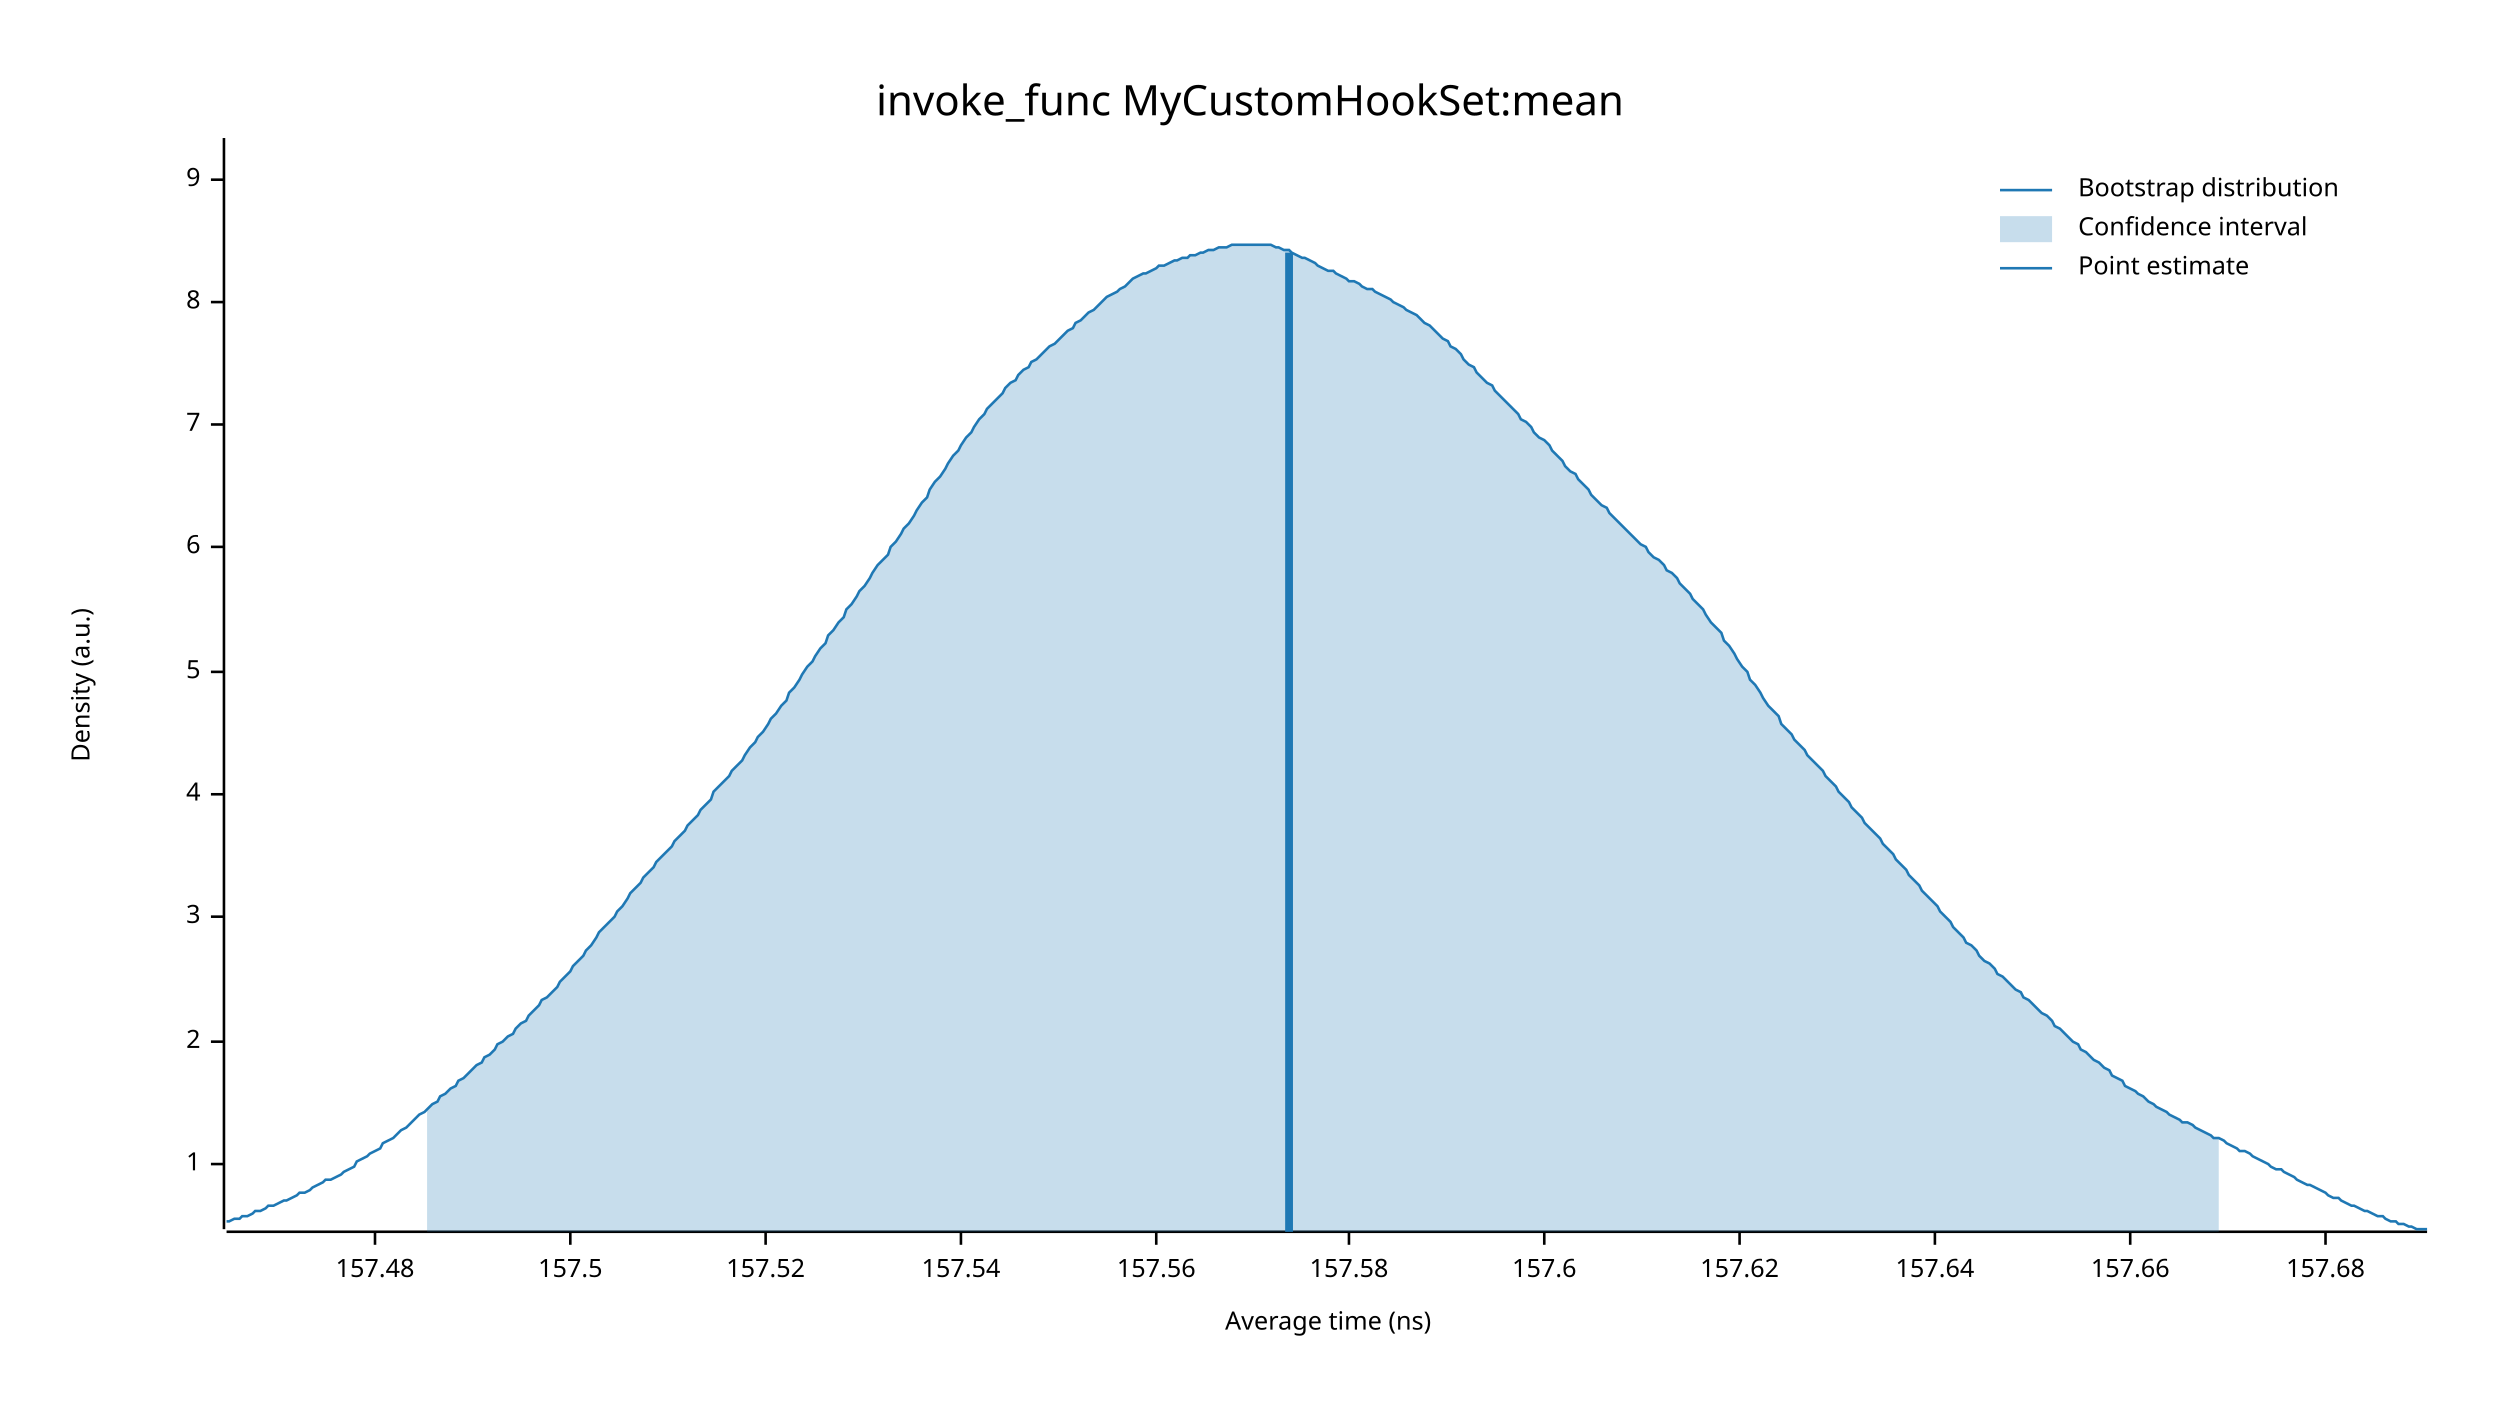
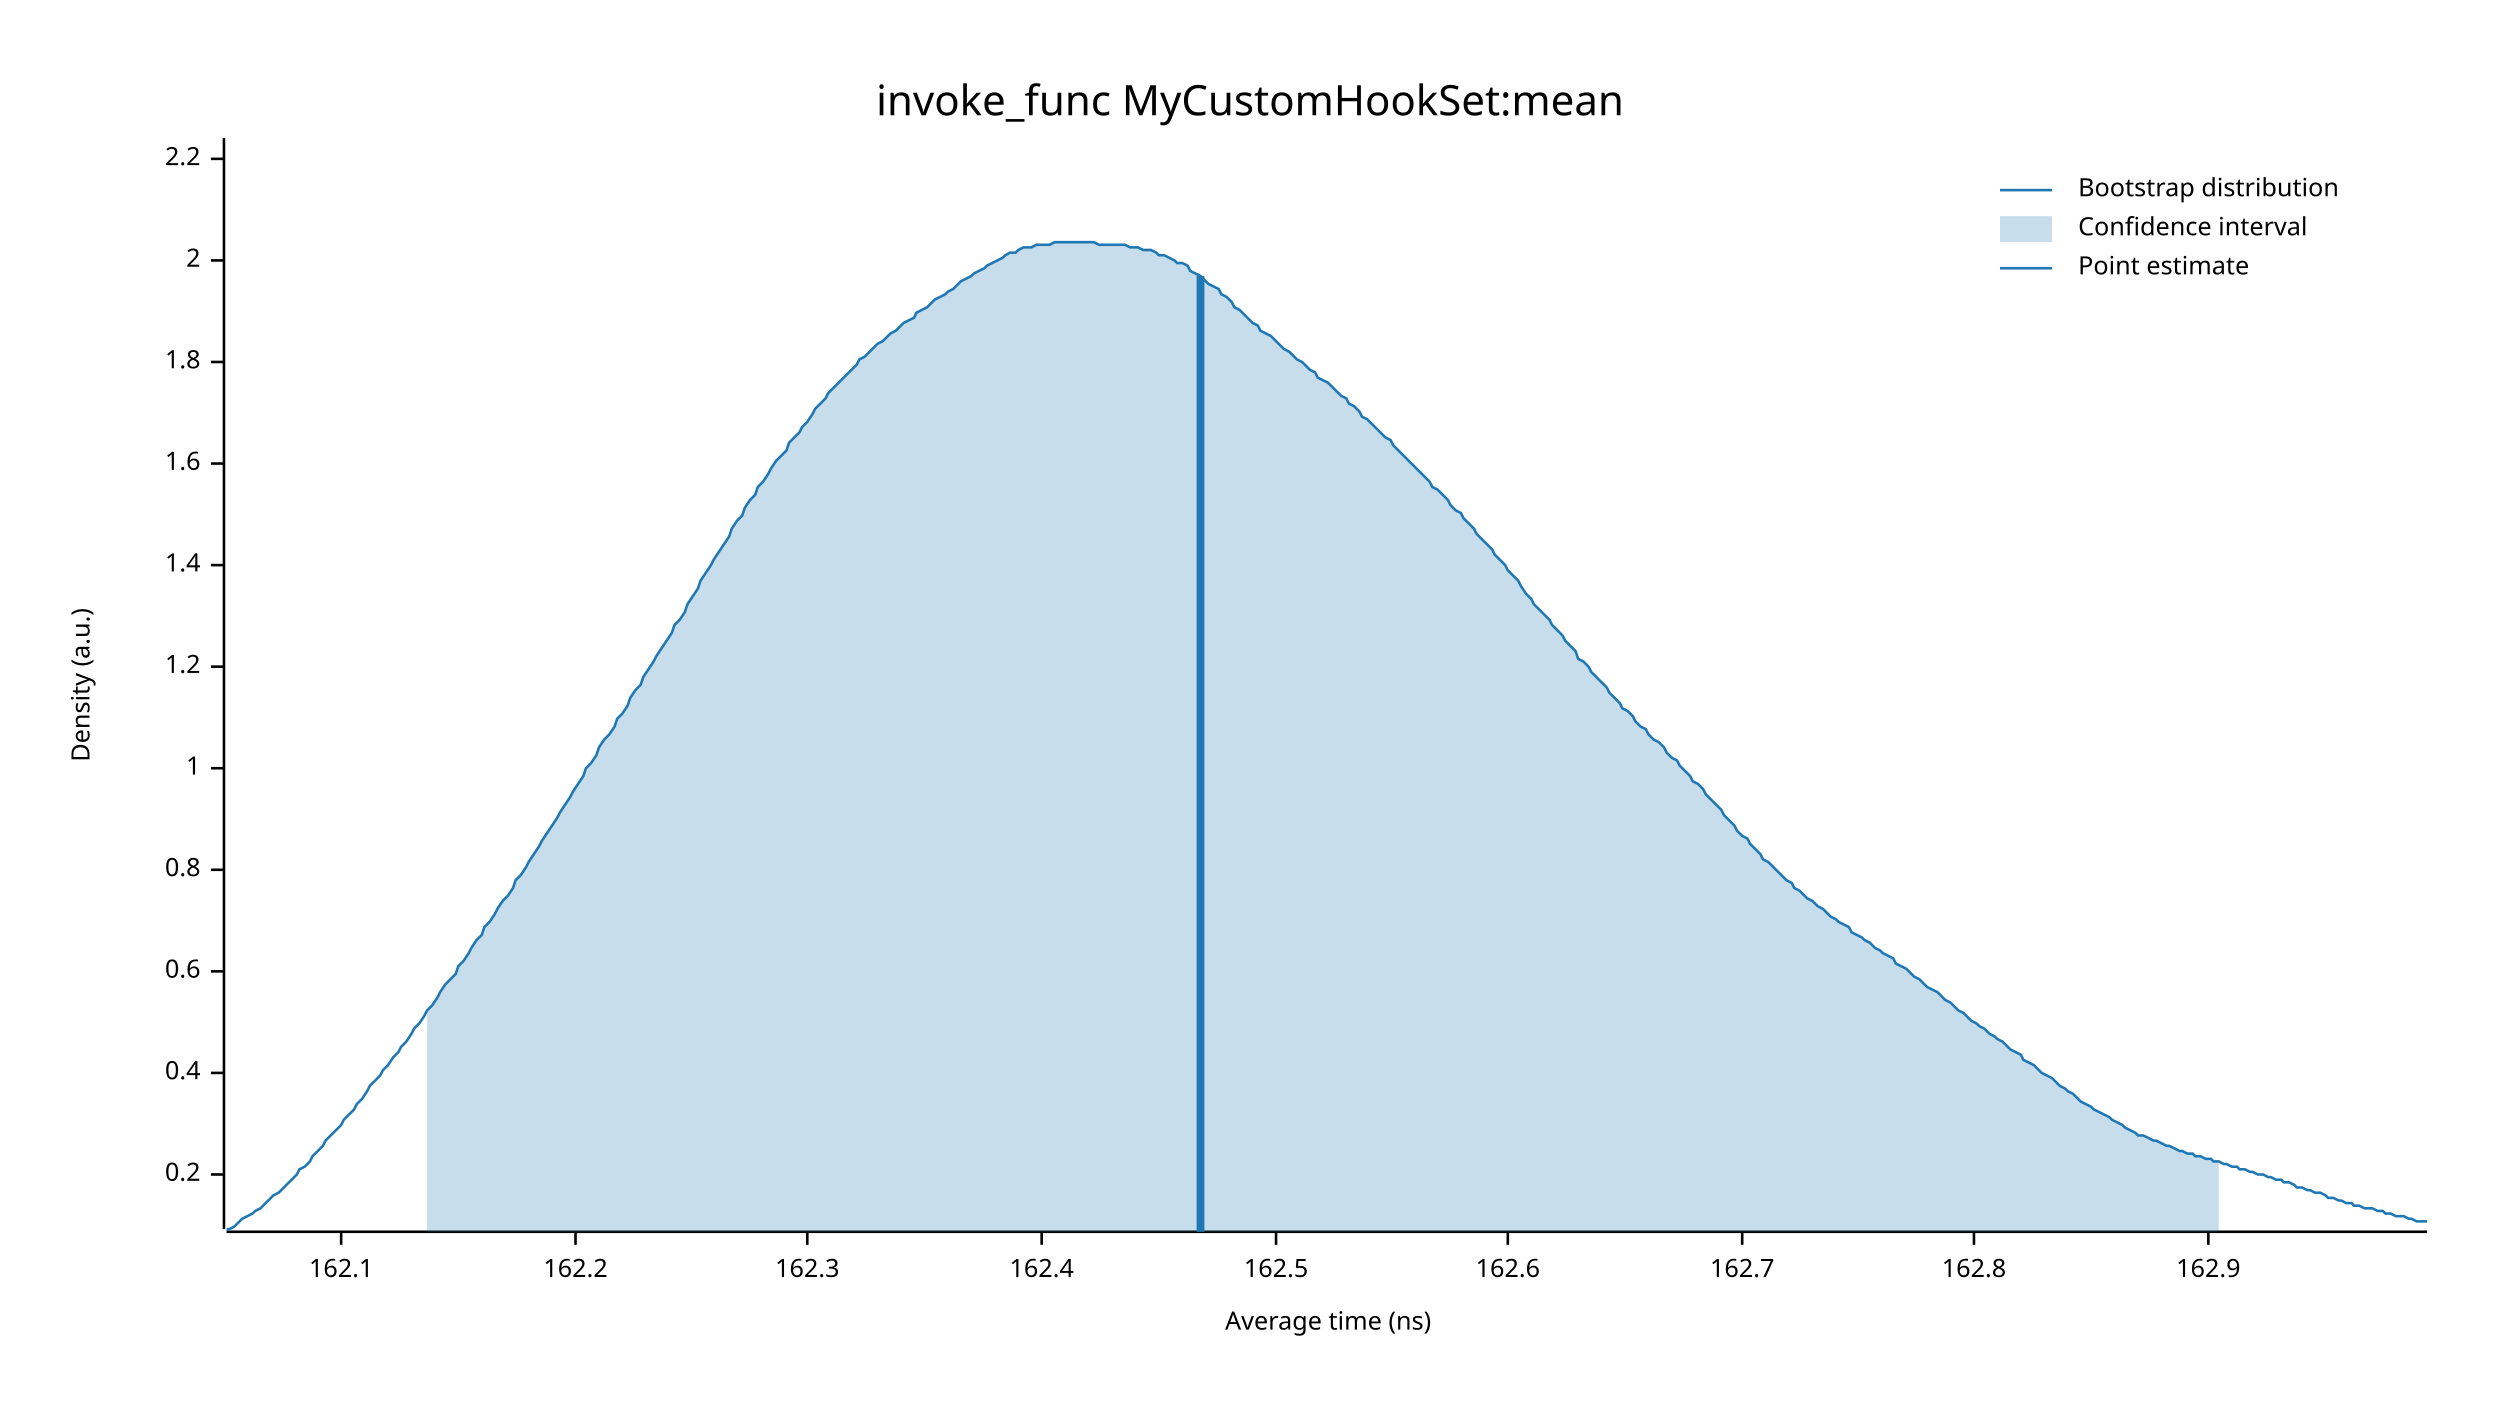
<svg xmlns="http://www.w3.org/2000/svg" width="960" height="540" viewBox="0 0 960 540">
  <text x="480" y="32" dy="0.76em" text-anchor="middle" font-family="sans-serif" font-size="16.129" opacity="1" fill="#000000">
invoke_func MyCustomHookSet:mean
</text>
  <text x="27" y="263" dy="0.76em" text-anchor="middle" font-family="sans-serif" font-size="9.677" opacity="1" fill="#000000" transform="rotate(270, 27, 263)">
Density (a.u.)
</text>
  <text x="510" y="513" dy="-0.5ex" text-anchor="middle" font-family="sans-serif" font-size="9.677" opacity="1" fill="#000000">
Average time (ns)
</text>
  <polyline fill="none" opacity="1" stroke="#000000" stroke-width="1" points="86,53 86,472 " />
-   <text x="77" y="447" dy="0.5ex" text-anchor="end" font-family="sans-serif" font-size="9.677" opacity="1" fill="#000000">
+   <text x="77" y="451" dy="0.5ex" text-anchor="end" font-family="sans-serif" font-size="9.677" opacity="1" fill="#000000">
+ 0.2
+ </text>
+   <polyline fill="none" opacity="1" stroke="#000000" stroke-width="1" points="81,451 86,451 " />
+   <text x="77" y="412" dy="0.5ex" text-anchor="end" font-family="sans-serif" font-size="9.677" opacity="1" fill="#000000">
+ 0.4
+ </text>
+   <polyline fill="none" opacity="1" stroke="#000000" stroke-width="1" points="81,412 86,412 " />
+   <text x="77" y="373" dy="0.5ex" text-anchor="end" font-family="sans-serif" font-size="9.677" opacity="1" fill="#000000">
+ 0.6
+ </text>
+   <polyline fill="none" opacity="1" stroke="#000000" stroke-width="1" points="81,373 86,373 " />
+   <text x="77" y="334" dy="0.5ex" text-anchor="end" font-family="sans-serif" font-size="9.677" opacity="1" fill="#000000">
+ 0.8
+ </text>
+   <polyline fill="none" opacity="1" stroke="#000000" stroke-width="1" points="81,334 86,334 " />
+   <text x="77" y="295" dy="0.5ex" text-anchor="end" font-family="sans-serif" font-size="9.677" opacity="1" fill="#000000">
1
</text>
-   <polyline fill="none" opacity="1" stroke="#000000" stroke-width="1" points="81,447 86,447 " />
-   <text x="77" y="400" dy="0.5ex" text-anchor="end" font-family="sans-serif" font-size="9.677" opacity="1" fill="#000000">
+   <polyline fill="none" opacity="1" stroke="#000000" stroke-width="1" points="81,295 86,295 " />
+   <text x="77" y="256" dy="0.5ex" text-anchor="end" font-family="sans-serif" font-size="9.677" opacity="1" fill="#000000">
+ 1.2
+ </text>
+   <polyline fill="none" opacity="1" stroke="#000000" stroke-width="1" points="81,256 86,256 " />
+   <text x="77" y="217" dy="0.5ex" text-anchor="end" font-family="sans-serif" font-size="9.677" opacity="1" fill="#000000">
+ 1.4
+ </text>
+   <polyline fill="none" opacity="1" stroke="#000000" stroke-width="1" points="81,217 86,217 " />
+   <text x="77" y="178" dy="0.5ex" text-anchor="end" font-family="sans-serif" font-size="9.677" opacity="1" fill="#000000">
+ 1.6
+ </text>
+   <polyline fill="none" opacity="1" stroke="#000000" stroke-width="1" points="81,178 86,178 " />
+   <text x="77" y="139" dy="0.5ex" text-anchor="end" font-family="sans-serif" font-size="9.677" opacity="1" fill="#000000">
+ 1.8
+ </text>
+   <polyline fill="none" opacity="1" stroke="#000000" stroke-width="1" points="81,139 86,139 " />
+   <text x="77" y="100" dy="0.5ex" text-anchor="end" font-family="sans-serif" font-size="9.677" opacity="1" fill="#000000">
2
</text>
-   <polyline fill="none" opacity="1" stroke="#000000" stroke-width="1" points="81,400 86,400 " />
-   <text x="77" y="352" dy="0.5ex" text-anchor="end" font-family="sans-serif" font-size="9.677" opacity="1" fill="#000000">
- 3
+   <polyline fill="none" opacity="1" stroke="#000000" stroke-width="1" points="81,100 86,100 " />
+   <text x="77" y="61" dy="0.5ex" text-anchor="end" font-family="sans-serif" font-size="9.677" opacity="1" fill="#000000">
+ 2.2
</text>
-   <polyline fill="none" opacity="1" stroke="#000000" stroke-width="1" points="81,352 86,352 " />
-   <text x="77" y="305" dy="0.5ex" text-anchor="end" font-family="sans-serif" font-size="9.677" opacity="1" fill="#000000">
- 4
+   <polyline fill="none" opacity="1" stroke="#000000" stroke-width="1" points="81,61 86,61 " />
+   <polyline fill="none" opacity="1" stroke="#000000" stroke-width="1" points="87,473 932,473 " />
+   <text x="131" y="483" dy="0.76em" text-anchor="middle" font-family="sans-serif" font-size="9.677" opacity="1" fill="#000000">
+ 162.1
</text>
-   <polyline fill="none" opacity="1" stroke="#000000" stroke-width="1" points="81,305 86,305 " />
-   <text x="77" y="258" dy="0.5ex" text-anchor="end" font-family="sans-serif" font-size="9.677" opacity="1" fill="#000000">
- 5
+   <polyline fill="none" opacity="1" stroke="#000000" stroke-width="1" points="131,473 131,478 " />
+   <text x="221" y="483" dy="0.76em" text-anchor="middle" font-family="sans-serif" font-size="9.677" opacity="1" fill="#000000">
+ 162.2
</text>
-   <polyline fill="none" opacity="1" stroke="#000000" stroke-width="1" points="81,258 86,258 " />
-   <text x="77" y="210" dy="0.5ex" text-anchor="end" font-family="sans-serif" font-size="9.677" opacity="1" fill="#000000">
- 6
+   <polyline fill="none" opacity="1" stroke="#000000" stroke-width="1" points="221,473 221,478 " />
+   <text x="310" y="483" dy="0.76em" text-anchor="middle" font-family="sans-serif" font-size="9.677" opacity="1" fill="#000000">
+ 162.3
</text>
-   <polyline fill="none" opacity="1" stroke="#000000" stroke-width="1" points="81,210 86,210 " />
-   <text x="77" y="163" dy="0.5ex" text-anchor="end" font-family="sans-serif" font-size="9.677" opacity="1" fill="#000000">
- 7
+   <polyline fill="none" opacity="1" stroke="#000000" stroke-width="1" points="310,473 310,478 " />
+   <text x="400" y="483" dy="0.76em" text-anchor="middle" font-family="sans-serif" font-size="9.677" opacity="1" fill="#000000">
+ 162.4
</text>
-   <polyline fill="none" opacity="1" stroke="#000000" stroke-width="1" points="81,163 86,163 " />
-   <text x="77" y="116" dy="0.5ex" text-anchor="end" font-family="sans-serif" font-size="9.677" opacity="1" fill="#000000">
- 8
+   <polyline fill="none" opacity="1" stroke="#000000" stroke-width="1" points="400,473 400,478 " />
+   <text x="490" y="483" dy="0.76em" text-anchor="middle" font-family="sans-serif" font-size="9.677" opacity="1" fill="#000000">
+ 162.5
</text>
-   <polyline fill="none" opacity="1" stroke="#000000" stroke-width="1" points="81,116 86,116 " />
-   <text x="77" y="69" dy="0.5ex" text-anchor="end" font-family="sans-serif" font-size="9.677" opacity="1" fill="#000000">
- 9
+   <polyline fill="none" opacity="1" stroke="#000000" stroke-width="1" points="490,473 490,478 " />
+   <text x="579" y="483" dy="0.76em" text-anchor="middle" font-family="sans-serif" font-size="9.677" opacity="1" fill="#000000">
+ 162.6
</text>
-   <polyline fill="none" opacity="1" stroke="#000000" stroke-width="1" points="81,69 86,69 " />
-   <polyline fill="none" opacity="1" stroke="#000000" stroke-width="1" points="87,473 932,473 " />
-   <text x="144" y="483" dy="0.76em" text-anchor="middle" font-family="sans-serif" font-size="9.677" opacity="1" fill="#000000">
- 157.48
+   <polyline fill="none" opacity="1" stroke="#000000" stroke-width="1" points="579,473 579,478 " />
+   <text x="669" y="483" dy="0.76em" text-anchor="middle" font-family="sans-serif" font-size="9.677" opacity="1" fill="#000000">
+ 162.7
</text>
-   <polyline fill="none" opacity="1" stroke="#000000" stroke-width="1" points="144,473 144,478 " />
-   <text x="219" y="483" dy="0.76em" text-anchor="middle" font-family="sans-serif" font-size="9.677" opacity="1" fill="#000000">
- 157.5
+   <polyline fill="none" opacity="1" stroke="#000000" stroke-width="1" points="669,473 669,478 " />
+   <text x="758" y="483" dy="0.76em" text-anchor="middle" font-family="sans-serif" font-size="9.677" opacity="1" fill="#000000">
+ 162.8
</text>
-   <polyline fill="none" opacity="1" stroke="#000000" stroke-width="1" points="219,473 219,478 " />
-   <text x="294" y="483" dy="0.76em" text-anchor="middle" font-family="sans-serif" font-size="9.677" opacity="1" fill="#000000">
- 157.52
+   <polyline fill="none" opacity="1" stroke="#000000" stroke-width="1" points="758,473 758,478 " />
+   <text x="848" y="483" dy="0.76em" text-anchor="middle" font-family="sans-serif" font-size="9.677" opacity="1" fill="#000000">
+ 162.9
</text>
-   <polyline fill="none" opacity="1" stroke="#000000" stroke-width="1" points="294,473 294,478 " />
-   <text x="369" y="483" dy="0.76em" text-anchor="middle" font-family="sans-serif" font-size="9.677" opacity="1" fill="#000000">
- 157.54
- </text>
-   <polyline fill="none" opacity="1" stroke="#000000" stroke-width="1" points="369,473 369,478 " />
-   <text x="444" y="483" dy="0.76em" text-anchor="middle" font-family="sans-serif" font-size="9.677" opacity="1" fill="#000000">
- 157.56
- </text>
-   <polyline fill="none" opacity="1" stroke="#000000" stroke-width="1" points="444,473 444,478 " />
-   <text x="518" y="483" dy="0.76em" text-anchor="middle" font-family="sans-serif" font-size="9.677" opacity="1" fill="#000000">
- 157.58
- </text>
-   <polyline fill="none" opacity="1" stroke="#000000" stroke-width="1" points="518,473 518,478 " />
-   <text x="593" y="483" dy="0.76em" text-anchor="middle" font-family="sans-serif" font-size="9.677" opacity="1" fill="#000000">
- 157.6
- </text>
-   <polyline fill="none" opacity="1" stroke="#000000" stroke-width="1" points="593,473 593,478 " />
-   <text x="668" y="483" dy="0.76em" text-anchor="middle" font-family="sans-serif" font-size="9.677" opacity="1" fill="#000000">
- 157.62
- </text>
-   <polyline fill="none" opacity="1" stroke="#000000" stroke-width="1" points="668,473 668,478 " />
-   <text x="743" y="483" dy="0.76em" text-anchor="middle" font-family="sans-serif" font-size="9.677" opacity="1" fill="#000000">
- 157.64
- </text>
-   <polyline fill="none" opacity="1" stroke="#000000" stroke-width="1" points="743,473 743,478 " />
-   <text x="818" y="483" dy="0.76em" text-anchor="middle" font-family="sans-serif" font-size="9.677" opacity="1" fill="#000000">
- 157.66
- </text>
-   <polyline fill="none" opacity="1" stroke="#000000" stroke-width="1" points="818,473 818,478 " />
-   <text x="893" y="483" dy="0.76em" text-anchor="middle" font-family="sans-serif" font-size="9.677" opacity="1" fill="#000000">
- 157.68
- </text>
-   <polyline fill="none" opacity="1" stroke="#000000" stroke-width="1" points="893,473 893,478 " />
-   <polyline fill="none" opacity="1" stroke="#1F78B4" stroke-width="1" points="87,469 88,469 90,468 92,468 93,467 95,467 97,466 98,465 100,465 102,464 103,463 105,463 107,462 109,461 110,461 112,460 114,459 115,458 117,458 119,457 120,456 122,455 124,454 125,453 127,453 129,452 131,451 132,450 134,449 136,448 137,446 139,445 141,444 142,443 144,442 146,441 147,439 149,438 151,437 153,435 154,434 156,433 158,431 159,430 161,428 163,427 164,426 166,424 168,423 169,421 171,420 173,418 175,417 176,415 178,414 180,412 181,411 183,409 185,408 186,406 188,405 190,403 191,401 193,400 195,398 197,397 198,395 200,393 202,392 203,390 205,388 207,386 208,384 210,383 212,381 214,379 215,377 217,375 219,373 220,371 222,369 224,367 225,365 227,363 229,360 230,358 232,356 234,354 236,352 237,350 239,348 241,345 242,343 244,341 246,339 247,337 249,335 251,333 252,331 254,329 256,327 258,325 259,323 261,321 263,319 264,317 266,315 268,313 269,311 271,309 273,307 274,304 276,302 278,300 280,298 281,296 283,294 285,292 286,290 288,287 290,285 291,283 293,281 295,278 296,276 298,274 300,271 302,269 303,266 305,264 307,261 308,259 310,256 312,254 313,252 315,249 317,247 318,244 320,242 322,239 324,237 325,234 327,232 329,229 330,227 332,225 334,222 335,220 337,217 339,215 341,213 342,210 344,208 346,205 347,203 349,201 351,198 352,196 354,193 356,191 357,188 359,185 361,183 363,180 364,178 366,175 368,173 369,171 371,168 373,166 374,164 376,161 378,159 379,157 381,155 383,153 385,151 386,149 388,147 390,146 391,144 393,142 395,141 396,139 398,138 400,136 401,135 403,133 405,132 407,130 408,129 410,127 412,126 413,124 415,123 417,121 418,120 420,119 422,117 423,116 425,114 427,113 429,112 430,111 432,110 434,108 435,107 437,106 439,105 440,105 442,104 444,103 445,102 447,102 449,101 451,100 452,100 454,99 456,99 457,98 459,98 461,97 462,97 464,96 466,96 468,95 469,95 471,95 473,94 474,94 476,94 478,94 479,94 481,94 483,94 484,94 486,94 488,94 490,95 491,95 493,96 495,96 496,97 498,98 500,99 501,99 503,100 505,101 506,102 508,103 510,104 512,104 513,105 515,106 517,107 518,108 520,108 522,109 523,110 525,111 527,111 528,112 530,113 532,114 534,115 535,116 537,117 539,118 540,119 542,120 544,121 545,122 547,124 549,125 550,126 552,128 554,130 556,131 557,133 559,134 561,136 562,138 564,140 566,141 567,143 569,145 571,147 573,148 574,150 576,152 578,154 579,155 581,157 583,159 584,161 586,162 588,164 589,166 591,168 593,169 595,171 596,173 598,175 600,177 601,179 603,181 605,182 606,184 608,186 610,188 611,190 613,192 615,194 617,195 618,197 620,199 622,201 623,202 625,204 627,206 628,207 630,209 632,210 633,212 635,214 637,215 639,217 640,219 642,220 644,222 645,224 647,226 649,228 650,230 652,232 654,234 655,236 657,239 659,241 661,243 662,246 664,248 666,251 667,253 669,256 671,258 672,261 674,263 676,266 677,268 679,271 681,273 683,275 684,278 686,280 688,282 689,284 691,286 693,288 694,290 696,292 698,294 700,296 701,298 703,300 705,302 706,304 708,306 710,308 711,310 713,312 715,314 716,316 718,318 720,320 722,322 723,324 725,326 727,328 728,330 730,332 732,334 733,336 735,338 737,340 738,342 740,344 742,346 744,348 745,350 747,352 749,354 750,356 752,358 754,360 755,362 757,363 759,365 760,367 762,369 764,370 766,372 767,374 769,375 771,377 772,378 774,380 776,381 777,383 779,384 781,386 782,387 784,389 786,390 788,392 789,394 791,395 793,397 794,398 796,400 798,401 799,403 801,404 803,406 804,407 806,408 808,410 810,411 811,413 813,414 815,415 816,417 818,418 820,419 821,420 823,421 825,423 827,424 828,425 830,426 832,427 833,428 835,429 837,430 838,431 840,431 842,432 843,433 845,434 847,435 849,436 850,437 852,437 854,438 855,439 857,440 859,441 860,442 862,442 864,443 865,444 867,445 869,446 871,447 872,448 874,449 876,449 877,450 879,451 881,452 882,453 884,454 886,455 887,455 889,456 891,457 893,458 894,459 896,460 898,460 899,461 901,462 903,463 904,463 906,464 908,465 909,465 911,466 913,467 915,467 916,468 918,469 920,469 921,470 923,470 925,471 926,471 928,472 930,472 932,472 " />
-   <polygon opacity="0.25" fill="#1F78B4" points="164,426 166,424 168,423 169,421 171,420 173,418 175,417 176,415 178,414 180,412 181,411 183,409 185,408 186,406 188,405 190,403 191,401 193,400 195,398 197,397 198,395 200,393 202,392 203,390 205,388 207,386 208,384 210,383 212,381 214,379 215,377 217,375 219,373 220,371 222,369 224,367 225,365 227,363 229,360 230,358 232,356 234,354 236,352 237,350 239,348 241,345 242,343 244,341 246,339 247,337 249,335 251,333 252,331 254,329 256,327 258,325 259,323 261,321 263,319 264,317 266,315 268,313 269,311 271,309 273,307 274,304 276,302 278,300 280,298 281,296 283,294 285,292 286,290 288,287 290,285 291,283 293,281 295,278 296,276 298,274 300,271 302,269 303,266 305,264 307,261 308,259 310,256 312,254 313,252 315,249 317,247 318,244 320,242 322,239 324,237 325,234 327,232 329,229 330,227 332,225 334,222 335,220 337,217 339,215 341,213 342,210 344,208 346,205 347,203 349,201 351,198 352,196 354,193 356,191 357,188 359,185 361,183 363,180 364,178 366,175 368,173 369,171 371,168 373,166 374,164 376,161 378,159 379,157 381,155 383,153 385,151 386,149 388,147 390,146 391,144 393,142 395,141 396,139 398,138 400,136 401,135 403,133 405,132 407,130 408,129 410,127 412,126 413,124 415,123 417,121 418,120 420,119 422,117 423,116 425,114 427,113 429,112 430,111 432,110 434,108 435,107 437,106 439,105 440,105 442,104 444,103 445,102 447,102 449,101 451,100 452,100 454,99 456,99 457,98 459,98 461,97 462,97 464,96 466,96 468,95 469,95 471,95 473,94 474,94 476,94 478,94 479,94 481,94 483,94 484,94 486,94 488,94 490,95 491,95 493,96 495,96 496,97 498,98 500,99 501,99 503,100 505,101 506,102 508,103 510,104 512,104 513,105 515,106 517,107 518,108 520,108 522,109 523,110 525,111 527,111 528,112 530,113 532,114 534,115 535,116 537,117 539,118 540,119 542,120 544,121 545,122 547,124 549,125 550,126 552,128 554,130 556,131 557,133 559,134 561,136 562,138 564,140 566,141 567,143 569,145 571,147 573,148 574,150 576,152 578,154 579,155 581,157 583,159 584,161 586,162 588,164 589,166 591,168 593,169 595,171 596,173 598,175 600,177 601,179 603,181 605,182 606,184 608,186 610,188 611,190 613,192 615,194 617,195 618,197 620,199 622,201 623,202 625,204 627,206 628,207 630,209 632,210 633,212 635,214 637,215 639,217 640,219 642,220 644,222 645,224 647,226 649,228 650,230 652,232 654,234 655,236 657,239 659,241 661,243 662,246 664,248 666,251 667,253 669,256 671,258 672,261 674,263 676,266 677,268 679,271 681,273 683,275 684,278 686,280 688,282 689,284 691,286 693,288 694,290 696,292 698,294 700,296 701,298 703,300 705,302 706,304 708,306 710,308 711,310 713,312 715,314 716,316 718,318 720,320 722,322 723,324 725,326 727,328 728,330 730,332 732,334 733,336 735,338 737,340 738,342 740,344 742,346 744,348 745,350 747,352 749,354 750,356 752,358 754,360 755,362 757,363 759,365 760,367 762,369 764,370 766,372 767,374 769,375 771,377 772,378 774,380 776,381 777,383 779,384 781,386 782,387 784,389 786,390 788,392 789,394 791,395 793,397 794,398 796,400 798,401 799,403 801,404 803,406 804,407 806,408 808,410 810,411 811,413 813,414 815,415 816,417 818,418 820,419 821,420 823,421 825,423 827,424 828,425 830,426 832,427 833,428 835,429 837,430 838,431 840,431 842,432 843,433 845,434 847,435 849,436 850,437 852,437 852,473 164,473 " />
-   <polyline fill="none" opacity="1" stroke="#1F78B4" stroke-width="3" points="495,473 495,97 " />
+   <polyline fill="none" opacity="1" stroke="#000000" stroke-width="1" points="848,473 848,478 " />
+   <polyline fill="none" opacity="1" stroke="#1F78B4" stroke-width="1" points="87,472 88,472 90,471 92,469 93,468 95,467 97,466 98,465 100,464 102,462 103,461 105,459 107,458 109,456 110,455 112,453 114,451 115,449 117,448 119,446 120,444 122,442 124,440 125,438 127,436 129,434 131,432 132,430 134,428 136,426 137,424 139,422 141,419 142,417 144,415 146,413 147,411 149,409 151,406 153,404 154,402 156,400 158,397 159,395 161,393 163,390 164,388 166,386 168,383 169,381 171,378 173,376 175,374 176,371 178,369 180,366 181,364 183,361 185,359 186,356 188,354 190,351 191,349 193,346 195,344 197,341 198,338 200,336 202,333 203,331 205,328 207,325 208,323 210,320 212,317 214,314 215,312 217,309 219,306 220,304 222,301 224,298 225,295 227,293 229,290 230,287 232,284 234,282 236,279 237,276 239,274 241,271 242,268 244,265 246,263 247,260 249,257 251,254 252,252 254,249 256,246 258,243 259,240 261,238 263,235 264,232 266,229 268,226 269,223 271,220 273,217 274,215 276,212 278,209 280,206 281,203 283,200 285,198 286,195 288,192 290,190 291,187 293,185 295,182 296,180 298,177 300,175 302,173 303,170 305,168 307,166 308,164 310,162 312,159 313,157 315,155 317,153 318,151 320,149 322,147 324,145 325,144 327,142 329,140 330,138 332,137 334,135 335,134 337,132 339,131 341,129 342,128 344,127 346,125 347,124 349,123 351,122 352,120 354,119 356,118 357,117 359,115 361,114 363,113 364,112 366,111 368,109 369,108 371,107 373,106 374,105 376,104 378,103 379,102 381,101 383,100 385,99 386,98 388,97 390,97 391,96 393,95 395,95 396,95 398,94 400,94 401,94 403,94 405,93 407,93 408,93 410,93 412,93 413,93 415,93 417,93 418,93 420,93 422,94 423,94 425,94 427,94 429,94 430,94 432,94 434,95 435,95 437,95 439,96 440,96 442,96 444,97 445,98 447,98 449,99 451,100 452,101 454,101 456,102 457,104 459,105 461,106 462,107 464,109 466,110 468,111 469,113 471,114 473,116 474,118 476,119 478,121 479,122 481,124 483,125 484,127 486,128 488,129 490,131 491,132 493,134 495,135 496,136 498,138 500,139 501,140 503,142 505,143 506,145 508,146 510,147 512,149 513,150 515,152 517,153 518,155 520,156 522,158 523,160 525,161 527,163 528,164 530,166 532,168 534,169 535,171 537,173 539,175 540,176 542,178 544,180 545,181 547,183 549,185 550,187 552,188 554,190 556,192 557,194 559,196 561,197 562,199 564,201 566,203 567,205 569,207 571,209 573,211 574,213 576,215 578,217 579,219 581,221 583,223 584,225 586,228 588,230 589,232 591,234 593,236 595,238 596,240 598,242 600,244 601,246 603,248 605,250 606,253 608,254 610,256 611,258 613,260 615,262 617,264 618,266 620,268 622,270 623,272 625,273 627,275 628,277 630,279 632,280 633,282 635,284 637,285 639,287 640,289 642,291 644,292 645,294 647,296 649,298 650,300 652,301 654,303 655,305 657,307 659,309 661,311 662,313 664,315 666,317 667,319 669,321 671,322 672,324 674,326 676,328 677,330 679,331 681,333 683,335 684,336 686,338 688,339 689,341 691,342 693,344 694,345 696,346 698,348 700,349 701,350 703,352 705,353 706,354 708,355 710,356 711,358 713,359 715,360 716,361 718,362 720,364 722,365 723,366 725,367 727,368 728,370 730,371 732,372 733,373 735,375 737,376 738,377 740,379 742,380 744,381 745,382 747,384 749,385 750,386 752,388 754,389 755,390 757,392 759,393 760,394 762,395 764,397 766,398 767,399 769,400 771,402 772,403 774,404 776,405 777,407 779,408 781,409 782,410 784,412 786,413 788,414 789,415 791,417 793,418 794,419 796,420 798,422 799,423 801,424 803,425 804,426 806,427 808,428 810,429 811,430 813,431 815,432 816,433 818,434 820,435 821,436 823,436 825,437 827,438 828,438 830,439 832,440 833,440 835,441 837,442 838,442 840,443 842,443 843,444 845,444 847,445 849,445 850,446 852,446 854,447 855,447 857,448 859,448 860,449 862,449 864,450 865,450 867,451 869,451 871,452 872,452 874,453 876,453 877,454 879,454 881,455 882,456 884,456 886,457 887,457 889,458 891,458 893,459 894,460 896,460 898,461 899,461 901,462 903,462 904,463 906,463 908,464 909,464 911,464 913,465 915,465 916,466 918,466 920,467 921,467 923,467 925,468 926,468 928,469 930,469 932,469 " />
+   <polygon opacity="0.25" fill="#1F78B4" points="164,388 166,386 168,383 169,381 171,378 173,376 175,374 176,371 178,369 180,366 181,364 183,361 185,359 186,356 188,354 190,351 191,349 193,346 195,344 197,341 198,338 200,336 202,333 203,331 205,328 207,325 208,323 210,320 212,317 214,314 215,312 217,309 219,306 220,304 222,301 224,298 225,295 227,293 229,290 230,287 232,284 234,282 236,279 237,276 239,274 241,271 242,268 244,265 246,263 247,260 249,257 251,254 252,252 254,249 256,246 258,243 259,240 261,238 263,235 264,232 266,229 268,226 269,223 271,220 273,217 274,215 276,212 278,209 280,206 281,203 283,200 285,198 286,195 288,192 290,190 291,187 293,185 295,182 296,180 298,177 300,175 302,173 303,170 305,168 307,166 308,164 310,162 312,159 313,157 315,155 317,153 318,151 320,149 322,147 324,145 325,144 327,142 329,140 330,138 332,137 334,135 335,134 337,132 339,131 341,129 342,128 344,127 346,125 347,124 349,123 351,122 352,120 354,119 356,118 357,117 359,115 361,114 363,113 364,112 366,111 368,109 369,108 371,107 373,106 374,105 376,104 378,103 379,102 381,101 383,100 385,99 386,98 388,97 390,97 391,96 393,95 395,95 396,95 398,94 400,94 401,94 403,94 405,93 407,93 408,93 410,93 412,93 413,93 415,93 417,93 418,93 420,93 422,94 423,94 425,94 427,94 429,94 430,94 432,94 434,95 435,95 437,95 439,96 440,96 442,96 444,97 445,98 447,98 449,99 451,100 452,101 454,101 456,102 457,104 459,105 461,106 462,107 464,109 466,110 468,111 469,113 471,114 473,116 474,118 476,119 478,121 479,122 481,124 483,125 484,127 486,128 488,129 490,131 491,132 493,134 495,135 496,136 498,138 500,139 501,140 503,142 505,143 506,145 508,146 510,147 512,149 513,150 515,152 517,153 518,155 520,156 522,158 523,160 525,161 527,163 528,164 530,166 532,168 534,169 535,171 537,173 539,175 540,176 542,178 544,180 545,181 547,183 549,185 550,187 552,188 554,190 556,192 557,194 559,196 561,197 562,199 564,201 566,203 567,205 569,207 571,209 573,211 574,213 576,215 578,217 579,219 581,221 583,223 584,225 586,228 588,230 589,232 591,234 593,236 595,238 596,240 598,242 600,244 601,246 603,248 605,250 606,253 608,254 610,256 611,258 613,260 615,262 617,264 618,266 620,268 622,270 623,272 625,273 627,275 628,277 630,279 632,280 633,282 635,284 637,285 639,287 640,289 642,291 644,292 645,294 647,296 649,298 650,300 652,301 654,303 655,305 657,307 659,309 661,311 662,313 664,315 666,317 667,319 669,321 671,322 672,324 674,326 676,328 677,330 679,331 681,333 683,335 684,336 686,338 688,339 689,341 691,342 693,344 694,345 696,346 698,348 700,349 701,350 703,352 705,353 706,354 708,355 710,356 711,358 713,359 715,360 716,361 718,362 720,364 722,365 723,366 725,367 727,368 728,370 730,371 732,372 733,373 735,375 737,376 738,377 740,379 742,380 744,381 745,382 747,384 749,385 750,386 752,388 754,389 755,390 757,392 759,393 760,394 762,395 764,397 766,398 767,399 769,400 771,402 772,403 774,404 776,405 777,407 779,408 781,409 782,410 784,412 786,413 788,414 789,415 791,417 793,418 794,419 796,420 798,422 799,423 801,424 803,425 804,426 806,427 808,428 810,429 811,430 813,431 815,432 816,433 818,434 820,435 821,436 823,436 825,437 827,438 828,438 830,439 832,440 833,440 835,441 837,442 838,442 840,443 842,443 843,444 845,444 847,445 849,445 850,446 852,446 852,473 164,473 " />
+   <polyline fill="none" opacity="1" stroke="#1F78B4" stroke-width="3" points="461,473 461,106 " />
  <text x="798" y="68" dy="0.76em" text-anchor="start" font-family="sans-serif" font-size="9.677" opacity="1" fill="#000000">
Bootstrap distribution
</text>
  <text x="798" y="83" dy="0.76em" text-anchor="start" font-family="sans-serif" font-size="9.677" opacity="1" fill="#000000">
Confidence interval
</text>
  <text x="798" y="98" dy="0.76em" text-anchor="start" font-family="sans-serif" font-size="9.677" opacity="1" fill="#000000">
Point estimate
</text>
  <polyline fill="none" opacity="1" stroke="#1F78B4" stroke-width="1" points="768,73 788,73 " />
  <rect x="768" y="83" width="20" height="10" opacity="0.25" fill="#1F78B4" stroke="none" />
  <polyline fill="none" opacity="1" stroke="#1F78B4" stroke-width="1" points="768,103 788,103 " />
</svg>
